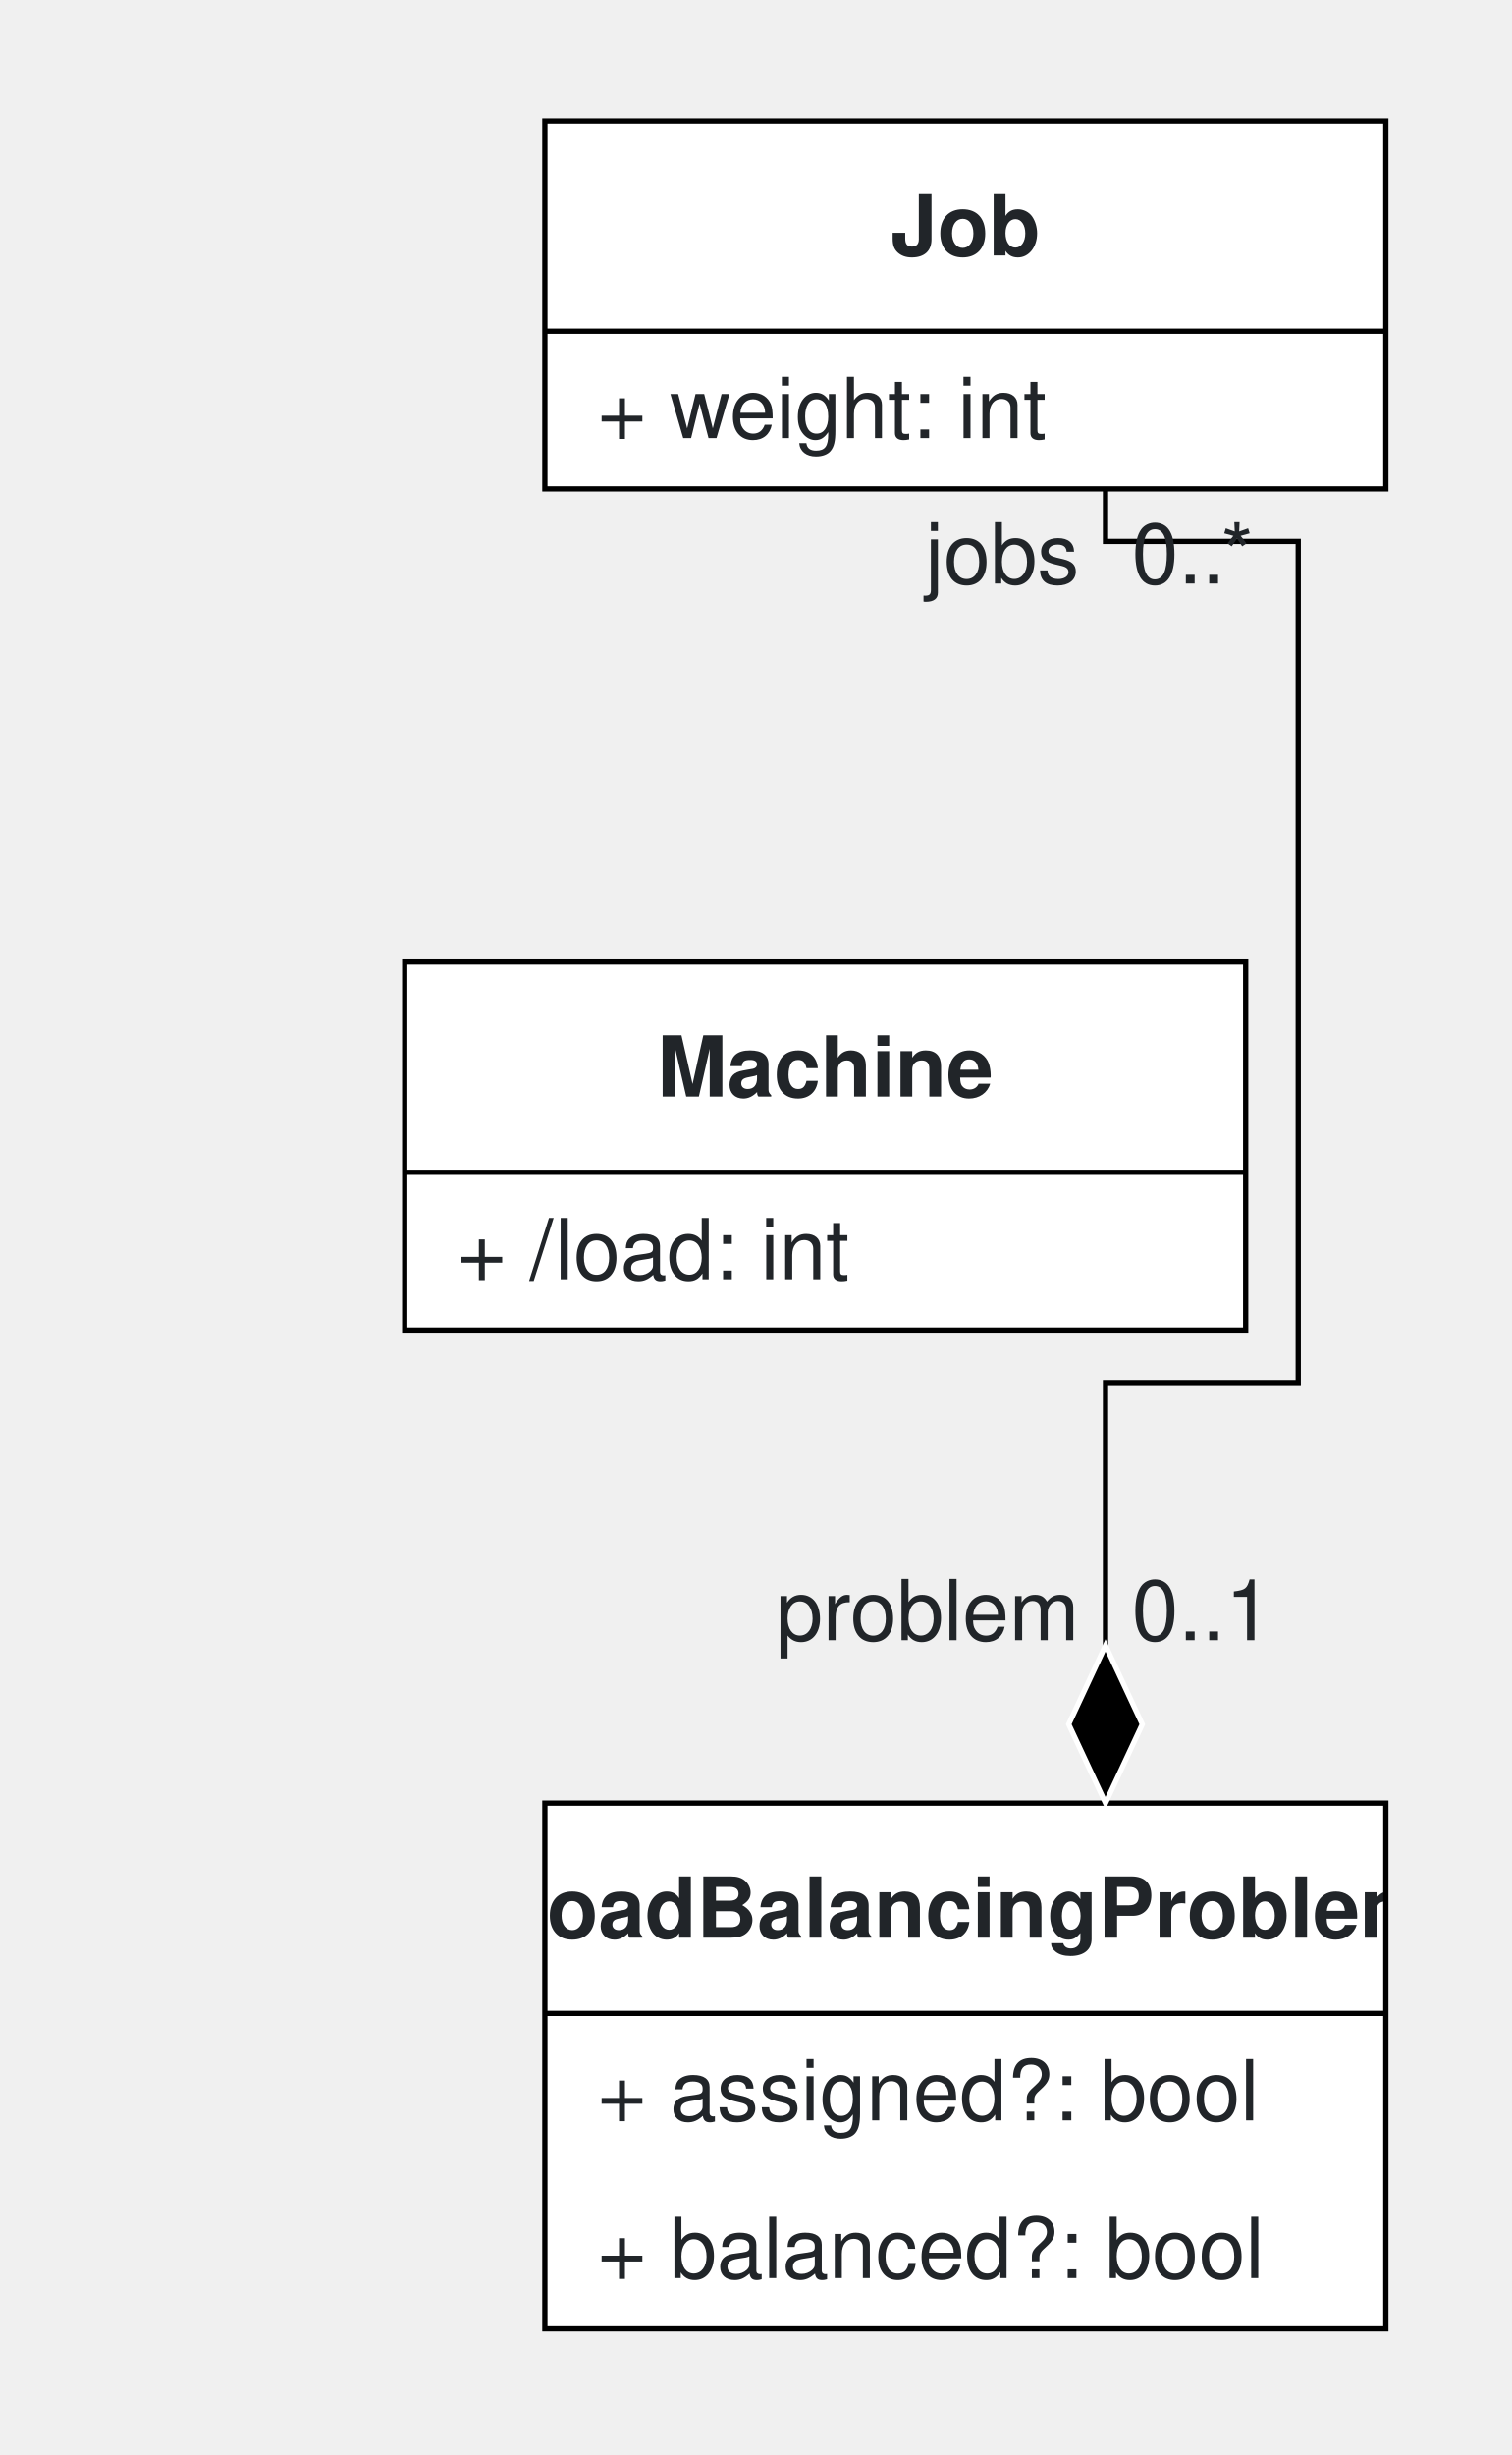
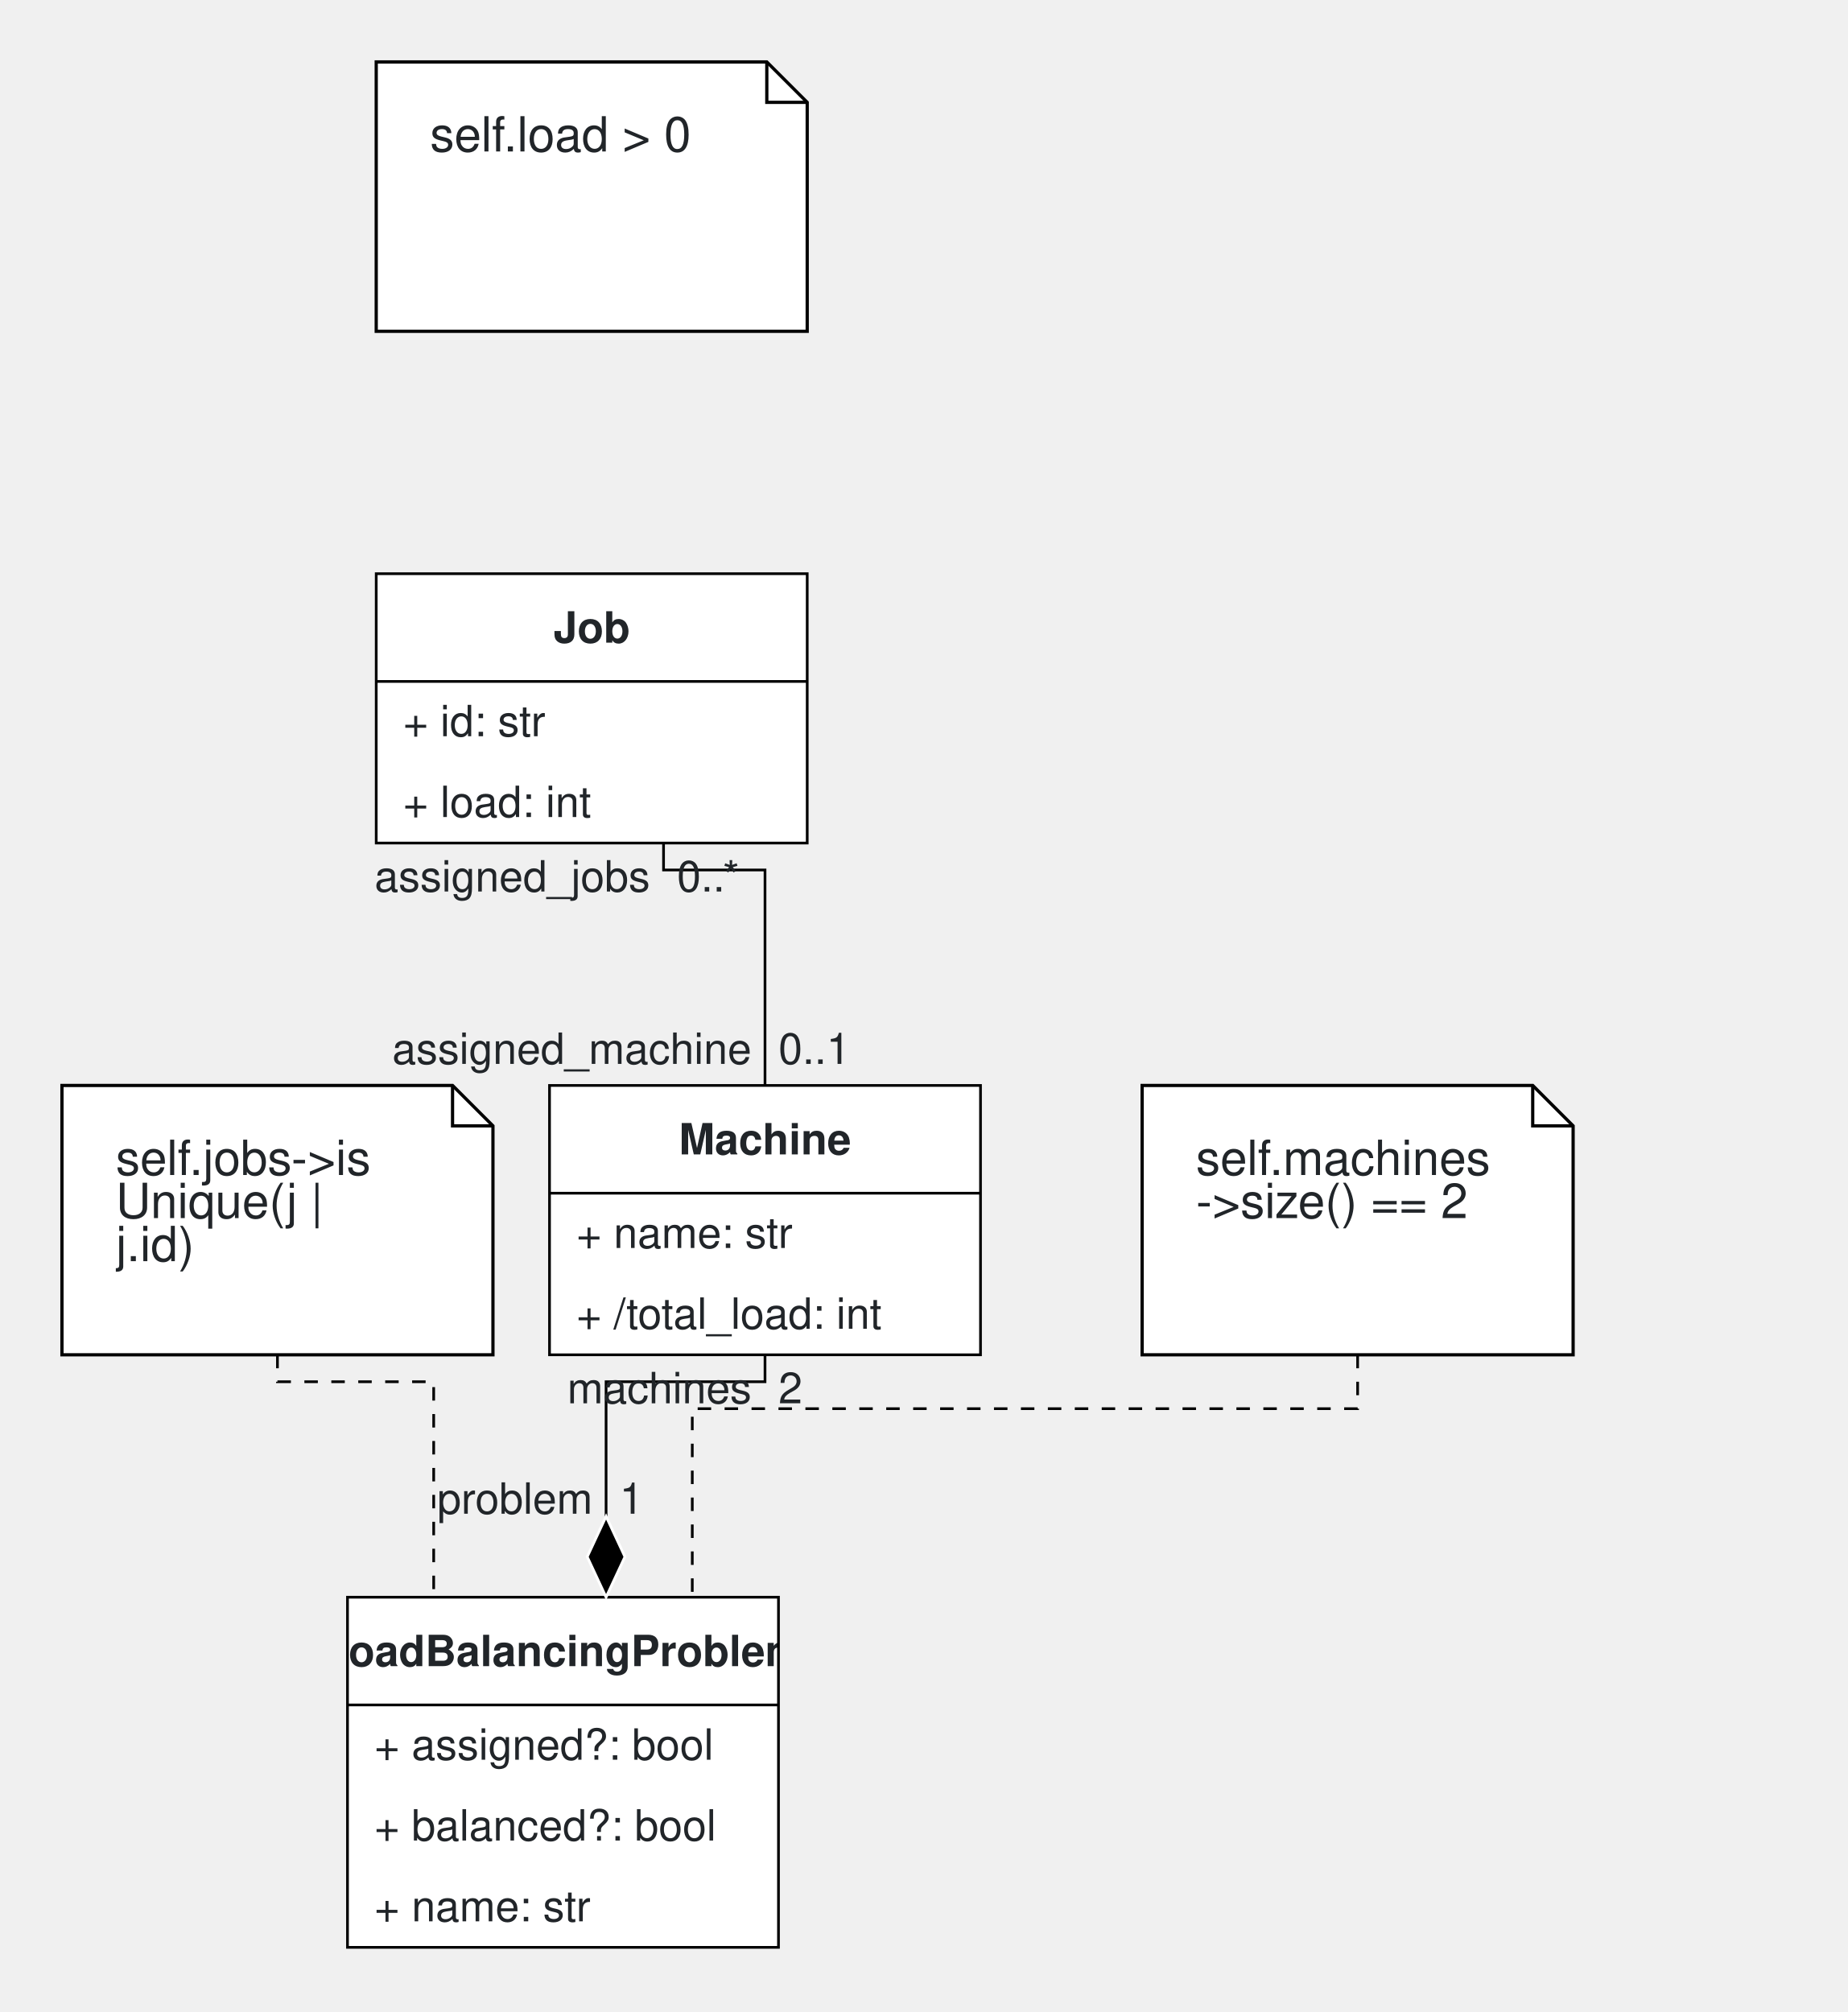
- <svg xmlns="http://www.w3.org/2000/svg" width="287.67" height="467.0" fill="#f8f9fb" viewBox="-62.0 -8.0 287.67 467.0">
+ <svg xmlns="http://www.w3.org/2000/svg" width="686.0" height="747.0" fill="#f8f9fb" viewBox="-8.0 -8.0 686.0 747.0">
  <defs>
    <style>
  text {
    fill: #212529;
    font-family: Helvetica Neue, Helvetica, Arial, sans-serif;
    font-size: 16px;
  }

  marker, text {
    fill-opacity: 1;
  }

  * {
    overflow: visible;
  }
</style>
  </defs>
-   <svg x="41.667" y="15" width="160" height="70" class="Job" fill="#f8f9fb">
+   <svg x="416" y="395" width="160" height="100" class="ExactlyTwoMachines" fill="#f8f9fb">
+     <g>
+       <path d="M 0 0 L 145 0 L 160 15 L 160 100 L 0 100 L 0 0 Z" stroke-width="1.2" stroke-miterlimit="10" stroke="black" fill="white" class="sc-gEvEer flxpRX" />
+       <path d="M 145 0 L 145 15 L 160 15" stroke-width="1.2" stroke-miterlimit="10" stroke="black" fill="none" class="sc-gEvEer bFSwyf" />
+       <clipPath id="clip-f72c7095-269c-49c4-a3ee-10dcc2ef6a42">
+         <rect x="20" y="20" width="120" height="60" />
+       </clipPath>
+       <g clip-path="url(#clip-f72c7095-269c-49c4-a3ee-10dcc2ef6a42)">
+         <text x="20" y="25" style="font-size: 18px; dominant-baseline: hanging;">
+           <tspan x="20" dy="0" text-anchor="start">self.machines</tspan>
+           <tspan x="20" dy="16" text-anchor="start">-&gt;size() == 2</tspan>
+         </text>
+       </g>
+     </g>
+   </svg>
+   <svg x="131.667" y="205" width="160" height="100" class="Job" fill="#f8f9fb">
    <g>
      <defs>
-         <clipPath id="clip-6ad7aef1-5ea2-4683-8eac-aa0abc750985">
-           <rect width="160" height="70" />
-         </clipPath>
-       </defs>
-       <g clip-path="url(#clip-6ad7aef1-5ea2-4683-8eac-aa0abc750985)">
-         <rect width="100%" height="40" stroke="none" fill="white" class="sc-fqkvVR bXdvdE" />
-         <rect y="40" width="100%" height="30" stroke="none" fill="white" class="sc-fqkvVR bXdvdE" />
-         <svg height="40">
-           <text x="50%" y="50%" dominant-baseline="middle" text-anchor="middle" font-weight="bold" pointer-events="none">Job</text>
-         </svg>
-         <svg x="0" y="40" width="159" height="30" class="weight" fill="#f8f9fb">
-           <g>
-             <rect width="100%" height="100%" stroke="none" fill="white" class="sc-fqkvVR bXdvdE" />
-             <text x="10" y="50%" dominant-baseline="middle" text-anchor="start" font-weight="normal" pointer-events="none">+ weight: int</text>
-           </g>
-         </svg>
-       </g>
-       <rect width="100%" height="100%" pointer-events="none" stroke="black" fill="none" class="sc-fqkvVR jAaomD" />
-       <path d="M 0 40 H 160" stroke="black" fill="white" class="sc-gEvEer flxpRX" />
-     </g>
-   </svg>
-   <svg x="41.667" y="335" width="160" height="100" class="LoadBalancingProblem" fill="#f8f9fb">
-     <g>
-       <defs>
-         <clipPath id="clip-5e9f57ef-f2cb-4151-af68-fa374796833c">
+         <clipPath id="clip-199fb9f5-1e53-4e37-9ee5-b21d8f7007c6">
          <rect width="160" height="100" />
        </clipPath>
      </defs>
-       <g clip-path="url(#clip-5e9f57ef-f2cb-4151-af68-fa374796833c)">
+       <g clip-path="url(#clip-199fb9f5-1e53-4e37-9ee5-b21d8f7007c6)">
        <rect width="100%" height="40" stroke="none" fill="white" class="sc-fqkvVR bXdvdE" />
        <rect y="40" width="100%" height="60" stroke="none" fill="white" class="sc-fqkvVR bXdvdE" />
        <svg height="40">
-           <text x="50%" y="50%" dominant-baseline="middle" text-anchor="middle" font-weight="bold" pointer-events="none">LoadBalancingProblem</text>
-         </svg>
-         <svg x="0" y="40" width="159" height="30" class="assigned" fill="#f8f9fb">
-           <g>
-             <rect width="100%" height="100%" stroke="none" fill="white" class="sc-fqkvVR bXdvdE" />
-             <text x="10" y="50%" dominant-baseline="middle" text-anchor="start" font-weight="normal" pointer-events="none">+ assigned?: bool</text>
-           </g>
-         </svg>
-         <svg x="0" y="70" width="159" height="30" class="balanced" fill="#f8f9fb">
-           <g>
-             <rect width="100%" height="100%" stroke="none" fill="white" class="sc-fqkvVR bXdvdE" />
-             <text x="10" y="50%" dominant-baseline="middle" text-anchor="start" font-weight="normal" pointer-events="none">+ balanced?: bool</text>
+           <text x="50%" y="50%" dominant-baseline="middle" text-anchor="middle" font-weight="bold" pointer-events="none">Job</text>
+         </svg>
+         <svg x="0" y="40" width="159" height="30" class="id" fill="#f8f9fb">
+           <g>
+             <rect width="100%" height="100%" stroke="none" fill="white" class="sc-fqkvVR bXdvdE" />
+             <text x="10" y="50%" dominant-baseline="middle" text-anchor="start" font-weight="normal" pointer-events="none">+ id: str</text>
+           </g>
+         </svg>
+         <svg x="0" y="70" width="159" height="30" class="load" fill="#f8f9fb">
+           <g>
+             <rect width="100%" height="100%" stroke="none" fill="white" class="sc-fqkvVR bXdvdE" />
+             <text x="10" y="50%" dominant-baseline="middle" text-anchor="start" font-weight="normal" pointer-events="none">+ load: int</text>
          </g>
        </svg>
      </g>
      <rect width="100%" height="100%" pointer-events="none" stroke="black" fill="none" class="sc-fqkvVR jAaomD" />
      <path d="M 0 40 H 160" stroke="black" fill="white" class="sc-gEvEer flxpRX" />
    </g>
  </svg>
-   <svg x="15" y="175" width="160" height="70" class="Machine" fill="#f8f9fb">
+   <svg x="121" y="585" width="160" height="130" class="LoadBalancingProblem" fill="#f8f9fb">
    <g>
      <defs>
-         <clipPath id="clip-2519e5a9-d8c2-416a-b1de-add22323e134">
-           <rect width="160" height="70" />
+         <clipPath id="clip-026795bd-7d8f-472d-a512-fbeaefc83538">
+           <rect width="160" height="130" />
        </clipPath>
      </defs>
-       <g clip-path="url(#clip-2519e5a9-d8c2-416a-b1de-add22323e134)">
+       <g clip-path="url(#clip-026795bd-7d8f-472d-a512-fbeaefc83538)">
        <rect width="100%" height="40" stroke="none" fill="white" class="sc-fqkvVR bXdvdE" />
-         <rect y="40" width="100%" height="30" stroke="none" fill="white" class="sc-fqkvVR bXdvdE" />
+         <rect y="40" width="100%" height="90" stroke="none" fill="white" class="sc-fqkvVR bXdvdE" />
+         <svg height="40">
+           <text x="50%" y="50%" dominant-baseline="middle" text-anchor="middle" font-weight="bold" pointer-events="none">LoadBalancingProblem</text>
+         </svg>
+         <svg x="0" y="40" width="159" height="30" class="assigned" fill="#f8f9fb">
+           <g>
+             <rect width="100%" height="100%" stroke="none" fill="white" class="sc-fqkvVR bXdvdE" />
+             <text x="10" y="50%" dominant-baseline="middle" text-anchor="start" font-weight="normal" pointer-events="none">+ assigned?: bool</text>
+           </g>
+         </svg>
+         <svg x="0" y="70" width="159" height="30" class="balanced" fill="#f8f9fb">
+           <g>
+             <rect width="100%" height="100%" stroke="none" fill="white" class="sc-fqkvVR bXdvdE" />
+             <text x="10" y="50%" dominant-baseline="middle" text-anchor="start" font-weight="normal" pointer-events="none">+ balanced?: bool</text>
+           </g>
+         </svg>
+         <svg x="0" y="100" width="159" height="30" class="name" fill="#f8f9fb">
+           <g>
+             <rect width="100%" height="100%" stroke="none" fill="white" class="sc-fqkvVR bXdvdE" />
+             <text x="10" y="50%" dominant-baseline="middle" text-anchor="start" font-weight="normal" pointer-events="none">+ name: str</text>
+           </g>
+         </svg>
+       </g>
+       <rect width="100%" height="100%" pointer-events="none" stroke="black" fill="none" class="sc-fqkvVR jAaomD" />
+       <path d="M 0 40 H 160" stroke="black" fill="white" class="sc-gEvEer flxpRX" />
+     </g>
+   </svg>
+   <svg x="196" y="395" width="160" height="100" class="Machine" fill="#f8f9fb">
+     <g>
+       <defs>
+         <clipPath id="clip-c020b58e-6070-4c11-92aa-82d61815b0c2">
+           <rect width="160" height="100" />
+         </clipPath>
+       </defs>
+       <g clip-path="url(#clip-c020b58e-6070-4c11-92aa-82d61815b0c2)">
+         <rect width="100%" height="40" stroke="none" fill="white" class="sc-fqkvVR bXdvdE" />
+         <rect y="40" width="100%" height="60" stroke="none" fill="white" class="sc-fqkvVR bXdvdE" />
        <svg height="40">
          <text x="50%" y="50%" dominant-baseline="middle" text-anchor="middle" font-weight="bold" pointer-events="none">Machine</text>
        </svg>
-         <svg x="0" y="40" width="159" height="30" class="load" fill="#f8f9fb">
-           <g>
-             <rect width="100%" height="100%" stroke="none" fill="white" class="sc-fqkvVR bXdvdE" />
-             <text x="10" y="50%" dominant-baseline="middle" text-anchor="start" font-weight="normal" pointer-events="none">+ /load: int</text>
+         <svg x="0" y="40" width="159" height="30" class="name" fill="#f8f9fb">
+           <g>
+             <rect width="100%" height="100%" stroke="none" fill="white" class="sc-fqkvVR bXdvdE" />
+             <text x="10" y="50%" dominant-baseline="middle" text-anchor="start" font-weight="normal" pointer-events="none">+ name: str</text>
+           </g>
+         </svg>
+         <svg x="0" y="70" width="159" height="30" class="total_load" fill="#f8f9fb">
+           <g>
+             <rect width="100%" height="100%" stroke="none" fill="white" class="sc-fqkvVR bXdvdE" />
+             <text x="10" y="50%" dominant-baseline="middle" text-anchor="start" font-weight="normal" pointer-events="none">+ /total_load: int</text>
          </g>
        </svg>
      </g>
      <rect width="100%" height="100%" pointer-events="none" stroke="black" fill="none" class="sc-fqkvVR jAaomD" />
      <path d="M 0 40 H 160" stroke="black" fill="white" class="sc-gEvEer flxpRX" />
    </g>
  </svg>
-   <svg x="95" y="85" width="0" height="90" class="job_assigned_machine" fill="#f8f9fb">
-     <g>
-       <polyline points="0 0,0 90" stroke-width="1" stroke="black" fill="none" class="sc-aXZVg eMElBf" />
+   <svg x="131.667" y="15" width="160" height="100" class="PositiveJobLoad" fill="#f8f9fb">
+     <g>
+       <path d="M 0 0 L 145 0 L 160 15 L 160 100 L 0 100 L 0 0 Z" stroke-width="1.2" stroke-miterlimit="10" stroke="black" fill="white" class="sc-gEvEer flxpRX" />
+       <path d="M 145 0 L 145 15 L 160 15" stroke-width="1.2" stroke-miterlimit="10" stroke="black" fill="none" class="sc-gEvEer bFSwyf" />
+       <clipPath id="clip-d1da0f92-b1e2-4478-83c3-0666ebc89d53">
+         <rect x="20" y="20" width="120" height="60" />
+       </clipPath>
+       <g clip-path="url(#clip-d1da0f92-b1e2-4478-83c3-0666ebc89d53)">
+         <text x="20" y="25" style="font-size: 18px; dominant-baseline: hanging;">
+           <tspan x="20" dy="0" text-anchor="start">self.load &gt; 0</tspan>
+         </text>
+       </g>
+     </g>
+   </svg>
+   <svg x="15" y="395" width="160" height="100" class="UniqueJobIDs" fill="#f8f9fb">
+     <g>
+       <path d="M 0 0 L 145 0 L 160 15 L 160 100 L 0 100 L 0 0 Z" stroke-width="1.2" stroke-miterlimit="10" stroke="black" fill="white" class="sc-gEvEer flxpRX" />
+       <path d="M 145 0 L 145 15 L 160 15" stroke-width="1.2" stroke-miterlimit="10" stroke="black" fill="none" class="sc-gEvEer bFSwyf" />
+       <clipPath id="clip-aa3c2b49-203f-41e6-9e36-fb609854190c">
+         <rect x="20" y="20" width="120" height="60" />
+       </clipPath>
+       <g clip-path="url(#clip-aa3c2b49-203f-41e6-9e36-fb609854190c)">
+         <text x="20" y="25" style="font-size: 18px; dominant-baseline: hanging;">
+           <tspan x="20" dy="0" text-anchor="start">self.jobs-&gt;is</tspan>
+           <tspan x="20" dy="16" text-anchor="start">Unique(j |</tspan>
+           <tspan x="20" dy="16" text-anchor="start">j.id)</tspan>
+         </text>
+       </g>
+     </g>
+   </svg>
+   <svg x="238.333" y="305" width="37.667" height="90" class="job_assigned_machine" fill="#f8f9fb">
+     <g>
+       <polyline points="0 0,0 10,37.667 10,37.667 90" stroke-width="1" stroke="black" fill="none" class="sc-aXZVg eMElBf" />
      <text x="0" y="8" dx="5" dy="10" text-anchor="start" pointer-events="none">0..*</text>
-       <text x="0" y="82" dx="5" text-anchor="start" pointer-events="none">0..1</text>
+       <text x="37.667" y="82" dx="5" text-anchor="start" pointer-events="none">0..1</text>
      <text x="0" y="8" dx="-5" dy="10" text-anchor="end" pointer-events="none">assigned_jobs</text>
-       <text x="0" y="82" dx="-5" text-anchor="end" pointer-events="none">assigned_machine</text>
-     </g>
-   </svg>
-   <svg x="148.333" y="85" width="36.667" height="250" class="lb_has_jobs" fill="#f8f9fb">
-     <g>
-       <marker id="marker-fe00625a-358d-4caa-9c58-a12403b42f6b-end" viewBox="0 0 30 30" markerWidth="30" markerHeight="30" refX="30" refY="15" orient="auto" markerUnits="strokeWidth">
+       <text x="37.667" y="82" dx="-5" text-anchor="end" pointer-events="none">assigned_machine</text>
+     </g>
+   </svg>
+   <svg x="185" y="305" width="0" height="280" class="lb_has_jobs" fill="#f8f9fb">
+     <g>
+       <marker id="marker-65d25e60-f692-49dc-9c5b-5b46feb9eda7-end" viewBox="0 0 30 30" markerWidth="30" markerHeight="30" refX="30" refY="15" orient="auto" markerUnits="strokeWidth">
        <path d="M0,15 L15,22 L30,15 L15,8 z" stroke="white" fill="black" class="sc-eqUAAy emUXKd" />
      </marker>
-       <polyline points="0 0,0 10,36.667 10,36.667 170,0 170,0 250" stroke-width="1" marker-end="url(#marker-fe00625a-358d-4caa-9c58-a12403b42f6b-end)" stroke="black" fill="none" class="sc-aXZVg eMElBf" />
-       <text x="0" y="8" dx="5" dy="10" text-anchor="start" pointer-events="none">0..*</text>
-       <text x="0" y="219" dx="5" text-anchor="start" pointer-events="none">0..1</text>
+       <polyline points="0 0,0 280" stroke-width="1" marker-end="url(#marker-65d25e60-f692-49dc-9c5b-5b46feb9eda7-end)" stroke="black" fill="none" class="sc-aXZVg eMElBf" />
+       <text x="0" y="8" dx="5" dy="10" text-anchor="start" pointer-events="none">2..*</text>
+       <text x="0" y="249" dx="5" text-anchor="start" pointer-events="none">1</text>
      <text x="0" y="8" dx="-5" dy="10" text-anchor="end" pointer-events="none">jobs</text>
-       <text x="0" y="219" dx="-5" text-anchor="end" pointer-events="none">problem</text>
-     </g>
-   </svg>
-   <svg x="95" y="245" width="0" height="90" class="lb_has_machines" fill="#f8f9fb">
-     <g>
-       <marker id="marker-521d8a8c-408b-455e-a8cc-33ac42cf85cd-end" viewBox="0 0 30 30" markerWidth="30" markerHeight="30" refX="30" refY="15" orient="auto" markerUnits="strokeWidth">
+       <text x="0" y="249" dx="-5" text-anchor="end" pointer-events="none">problem</text>
+     </g>
+   </svg>
+   <svg x="217" y="495" width="59" height="90" class="lb_has_machines" fill="#f8f9fb">
+     <g>
+       <marker id="marker-755b8f7d-efa8-4a79-a5c7-287ce80cecb0-end" viewBox="0 0 30 30" markerWidth="30" markerHeight="30" refX="30" refY="15" orient="auto" markerUnits="strokeWidth">
        <path d="M0,15 L15,22 L30,15 L15,8 z" stroke="white" fill="black" class="sc-eqUAAy emUXKd" />
      </marker>
-       <polyline points="0 0,0 90" stroke-width="1" marker-end="url(#marker-521d8a8c-408b-455e-a8cc-33ac42cf85cd-end)" stroke="black" fill="none" class="sc-aXZVg eMElBf" />
-       <text x="0" y="8" dx="5" dy="10" text-anchor="start" pointer-events="none">0..*</text>
-       <text x="0" y="59" dx="5" text-anchor="start" pointer-events="none">0..1</text>
-       <text x="0" y="8" dx="-5" dy="10" text-anchor="end" pointer-events="none">machines</text>
+       <polyline points="59 0,59 10,0 10,0 90" stroke-width="1" marker-end="url(#marker-755b8f7d-efa8-4a79-a5c7-287ce80cecb0-end)" stroke="black" fill="none" class="sc-aXZVg eMElBf" />
+       <text x="59" y="8" dx="5" dy="10" text-anchor="start" pointer-events="none">2</text>
+       <text x="0" y="59" dx="5" text-anchor="start" pointer-events="none">1</text>
+       <text x="59" y="8" dx="-5" dy="10" text-anchor="end" pointer-events="none">machines</text>
      <text x="0" y="59" dx="-5" text-anchor="end" pointer-events="none">problem</text>
    </g>
  </svg>
+   <svg x="249" y="495" width="247" height="90" class="" fill="#f8f9fb">
+     <g>
+       <polyline points="247 0,247 20,0 20,0 90" stroke-width="1" stroke-dasharray="5,5" stroke="black" fill="none" class="sc-aXZVg eMElBf" />
+       <text x="247" y="8" dx="5" dy="10" text-anchor="start" pointer-events="none" />
+       <text x="0" y="82" dx="5" text-anchor="start" pointer-events="none" />
+       <text x="247" y="8" dx="-5" dy="10" text-anchor="end" pointer-events="none" />
+       <text x="0" y="82" dx="-5" text-anchor="end" pointer-events="none" />
+     </g>
+   </svg>
+   <svg x="211.667" y="115" width="0" height="90" class="" fill="#f8f9fb">
+     <g>
+       <polyline points="0 0,0 90" stroke-width="1" stroke-dasharray="5,5" stroke="black" fill="none" class="sc-aXZVg eMElBf" />
+       <text x="0" y="8" dx="5" dy="10" text-anchor="start" pointer-events="none" />
+       <text x="0" y="82" dx="5" text-anchor="start" pointer-events="none" />
+       <text x="0" y="8" dx="-5" dy="10" text-anchor="end" pointer-events="none" />
+       <text x="0" y="82" dx="-5" text-anchor="end" pointer-events="none" />
+     </g>
+   </svg>
+   <svg x="95" y="495" width="58" height="90" class="" fill="#f8f9fb">
+     <g>
+       <polyline points="0 0,0 10,58 10,58 90" stroke-width="1" stroke-dasharray="5,5" stroke="black" fill="none" class="sc-aXZVg eMElBf" />
+       <text x="0" y="8" dx="5" dy="10" text-anchor="start" pointer-events="none" />
+       <text x="58" y="82" dx="5" text-anchor="start" pointer-events="none" />
+       <text x="0" y="8" dx="-5" dy="10" text-anchor="end" pointer-events="none" />
+       <text x="58" y="82" dx="-5" text-anchor="end" pointer-events="none" />
+     </g>
+   </svg>
</svg>
